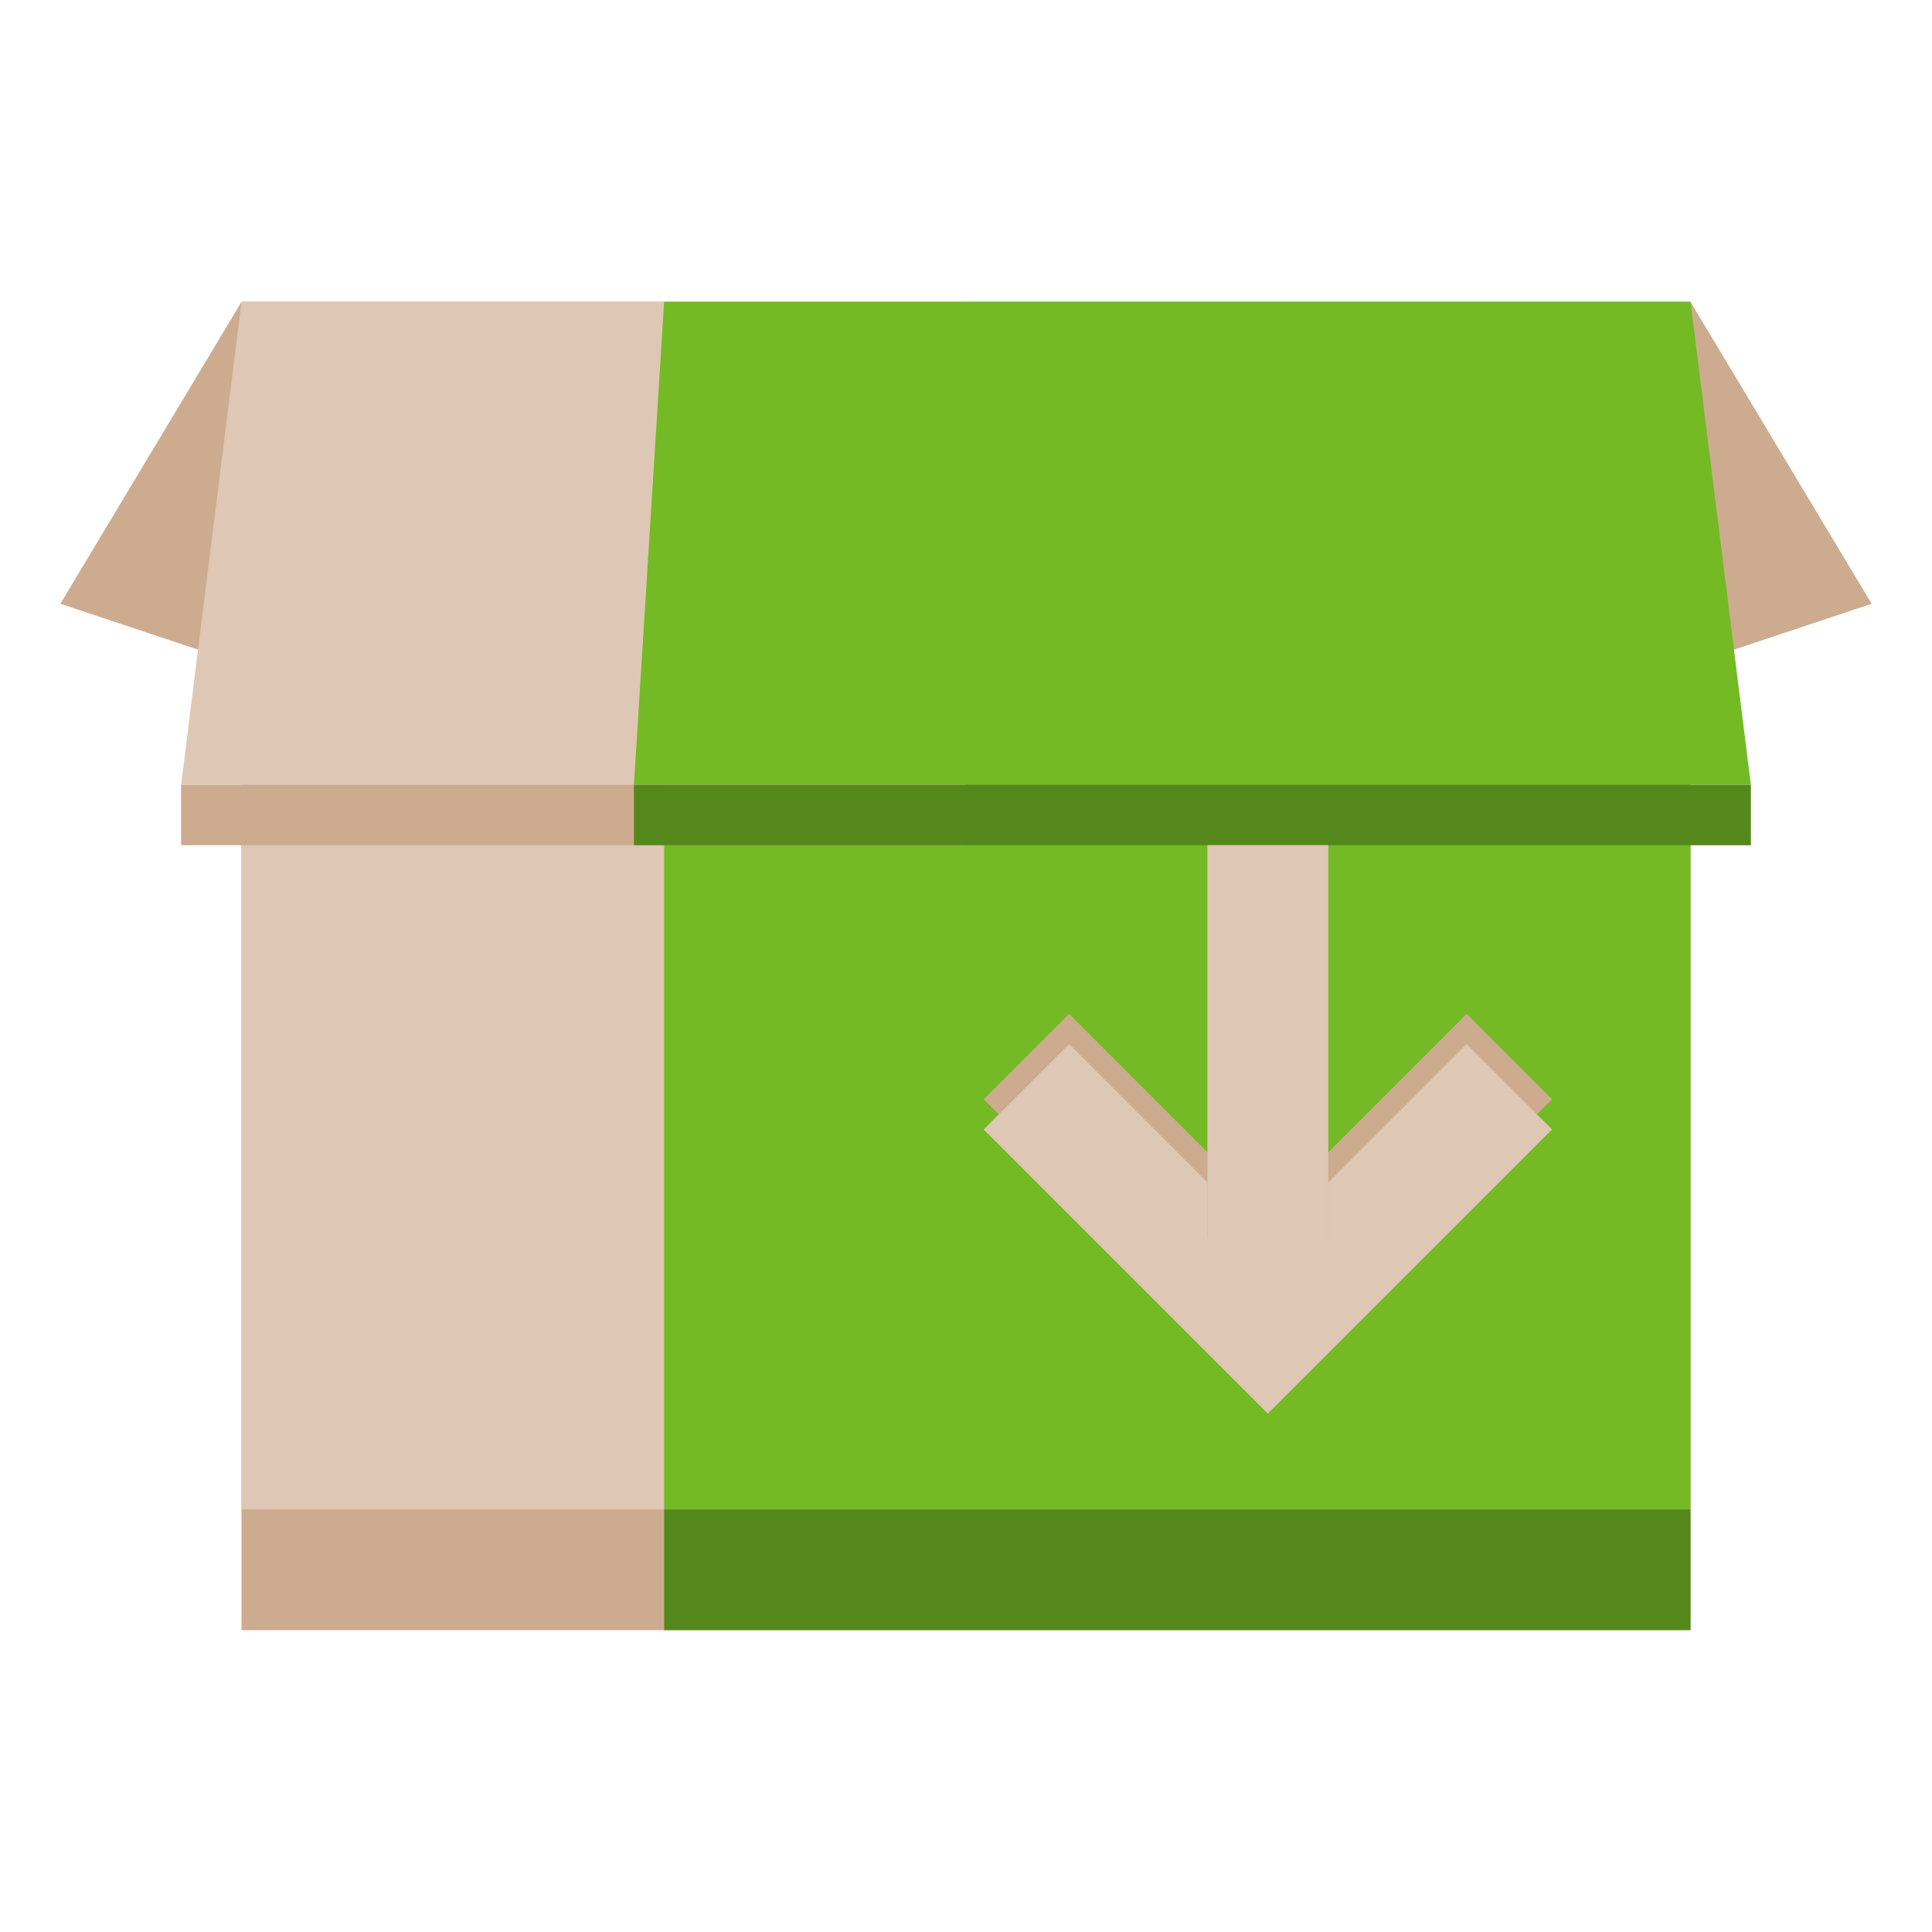
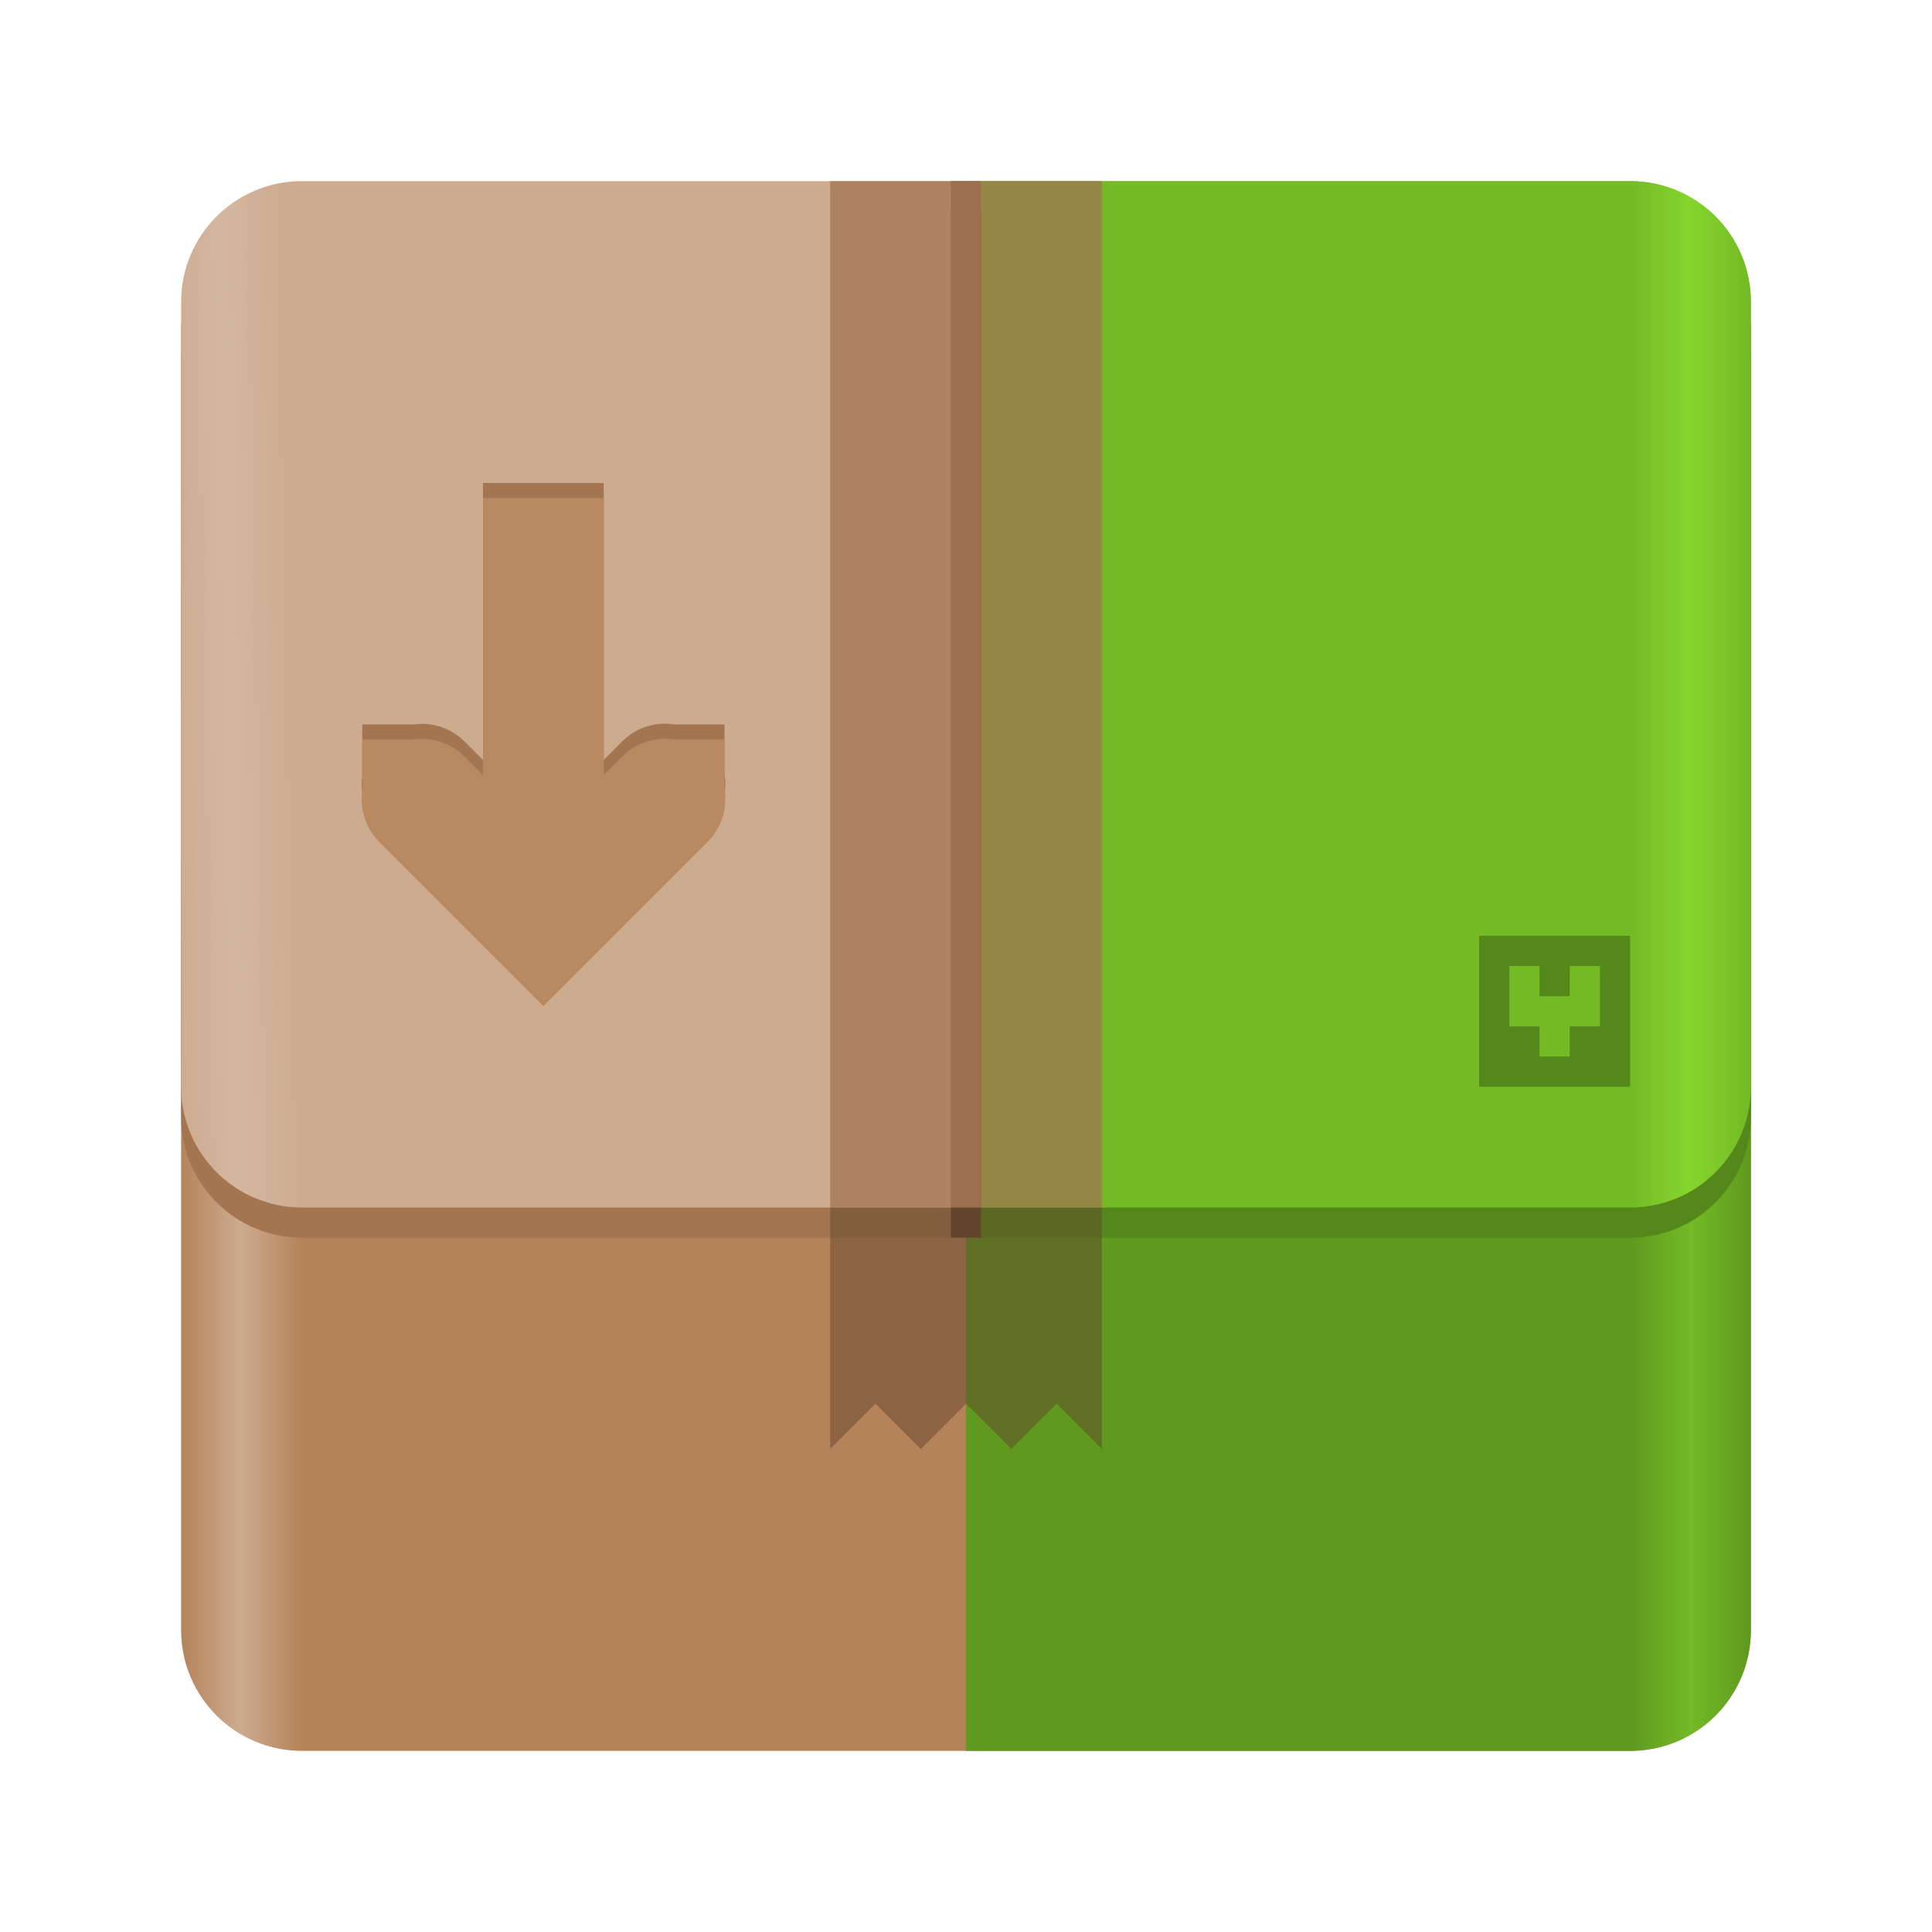
- <svg xmlns="http://www.w3.org/2000/svg" version="1.1" viewBox="0 0 128 128">
-   <g stroke-width=".5">
-     <path d="M16 20L4 40l12 4zm96 0l12 20-12 4zm-96 0h96v88H16z" fill="#cdab8f" />
-     <path d="M16 20h96v80H16z" fill="#dec7b4" />
-     <path d="M44 20h68v80H44z" fill="#73ba25" />
-     <path d="M44 100h68v8H44z" fill="#54881b" />
-     <path d="M16 20l-4 32h52V20z" fill="#dec7b4" />
-   </g>
-   <g stroke-width=".5">
-     <path d="m42 52h74l-4-32h-68z" fill="#73ba25" />
-     <path d="M12 52h52v4H12z" fill="#cdab8f" />
-     <path d="m42 52h74v4h-74z" fill="#54881b" />
-   </g>
-   <path d="m68 70 16 16 16-16" fill="none" stroke="#cdab8f" stroke-width="8" />
-   <path d="m68 72 16 16 16-16" fill="none" stroke="#dec7b4" stroke-width="8" />
-   <path d="m84 82v-26" fill="none" stroke="#cdab8f" stroke-width="8" />
-   <path d="m84 84v-28" fill="none" stroke="#dec7b4" stroke-width="8" />
+ <svg xmlns="http://www.w3.org/2000/svg" width="128" height="128" version="1.0" viewBox="0 0 128 128">
+   <defs>
+     <linearGradient id="linearGradient1313" x1="12" x2="116" y1="116" y2="116" gradientUnits="userSpaceOnUse">
+       <stop stop-color="#b5835a" offset="0" />
+       <stop stop-color="#cdab8f" offset=".038" />
+       <stop stop-color="#b5835a" offset=".077" />
+       <stop stop-color="#b5835a" offset=".923" />
+       <stop stop-color="#cdab8f" offset=".962" />
+       <stop stop-color="#b5835a" offset="1" />
+     </linearGradient>
+     <linearGradient id="linearGradient1419" x1="12" x2="116" y1="116" y2="116" gradientUnits="userSpaceOnUse">
+       <stop stop-color="#b5835a" offset="0" />
+       <stop stop-color="#cdab8f" offset=".038" />
+       <stop stop-color="#5f991f" offset=".077" />
+       <stop stop-color="#5f991f" offset=".923" />
+       <stop stop-color="#73ba25" offset=".962" />
+       <stop stop-color="#5f991f" offset="1" />
+     </linearGradient>
+     <linearGradient id="linearGradient1503" x1="64" x2="116" y1="46" y2="46" gradientUnits="userSpaceOnUse">
+       <stop stop-color="#73ba25" offset="0" />
+       <stop stop-color="#73ba25" offset=".846" />
+       <stop stop-color="#85d52d" offset=".921" />
+       <stop stop-color="#73ba25" offset="1" />
+     </linearGradient>
+     <linearGradient id="linearGradient1549" x1="12" x2="116" y1="82" y2="80" gradientUnits="userSpaceOnUse">
+       <stop stop-color="#cdab8f" offset="0" />
+       <stop stop-color="#d4b7a0" offset=".038" />
+       <stop stop-color="#cdab8f" offset=".077" />
+       <stop stop-color="#cdab8f" offset="1" />
+     </linearGradient>
+   </defs>
+   <rect x="12" y="16" width="104" height="100" rx="8" ry="8" fill="url(#linearGradient1313)" />
+   <rect x="12" y="14" width="104" height="68" rx="8" ry="8" fill="#a37651" />
+   <rect x="12" y="12" width="104" height="68" rx="8" ry="8" fill="url(#linearGradient1549)" />
+   <path d="m64 16v100h44c4.432 0 8-3.568 8-8v-84c0-4.432-3.568-8-8-8z" fill="url(#linearGradient1419)" />
+   <path d="m64 14v68h44c4.432 0 8-3.568 8-8v-52c0-4.432-3.568-8-8-8z" fill="#54881b" />
+   <path d="m64 12v68h44c4.432 0 8-3.568 8-8v-52c0-4.432-3.568-8-8-8z" fill="url(#linearGradient1503)" />
+   <rect x="63" y="14" width="2" height="68" rx="0" ry="0" fill="#63452c" />
+   <rect x="63" y="12" width="2" height="68" rx="0" ry="0" fill="#865e3c" />
+   <path d="m55 80v16l3-3 3 3 3-3 3 3 3-3 3 3v-16z" fill="#63452c" opacity=".5" />
+   <path d="m32 32v18.344l-1.172-1.172a4 4 0 0 0-2.869-1.213 4 4 0 0 0-0.539 0.041h-3.42v3.424a4 4 0 0 0 1.172 3.404l10.828 10.828 10.828-10.828a4 4 0 0 0 1.172-3.539v-3.289h-3.272a4 4 0 0 0-3.557 1.172l-1.172 1.172v-18.344z" fill="#a37651" />
+   <path d="m32 33v18.344l-1.172-1.172a4 4 0 0 0-2.869-1.213 4 4 0 0 0-0.539 0.041h-3.42v3.424a4 4 0 0 0 1.172 3.404l10.828 10.828 10.828-10.828a4 4 0 0 0 1.172-3.539v-3.289h-3.272a4 4 0 0 0-3.557 1.172l-1.172 1.172v-18.344z" fill="#b98962" />
+   <rect x="55" y="12" width="18" height="68" fill="#a37651" opacity=".75" />
+   <path d="m98 62v10h10v-10h-10zm2 2h2v2h2v-2h2v4h-2v2h-2v-2h-2v-4z" fill="#54881b" />
</svg>
